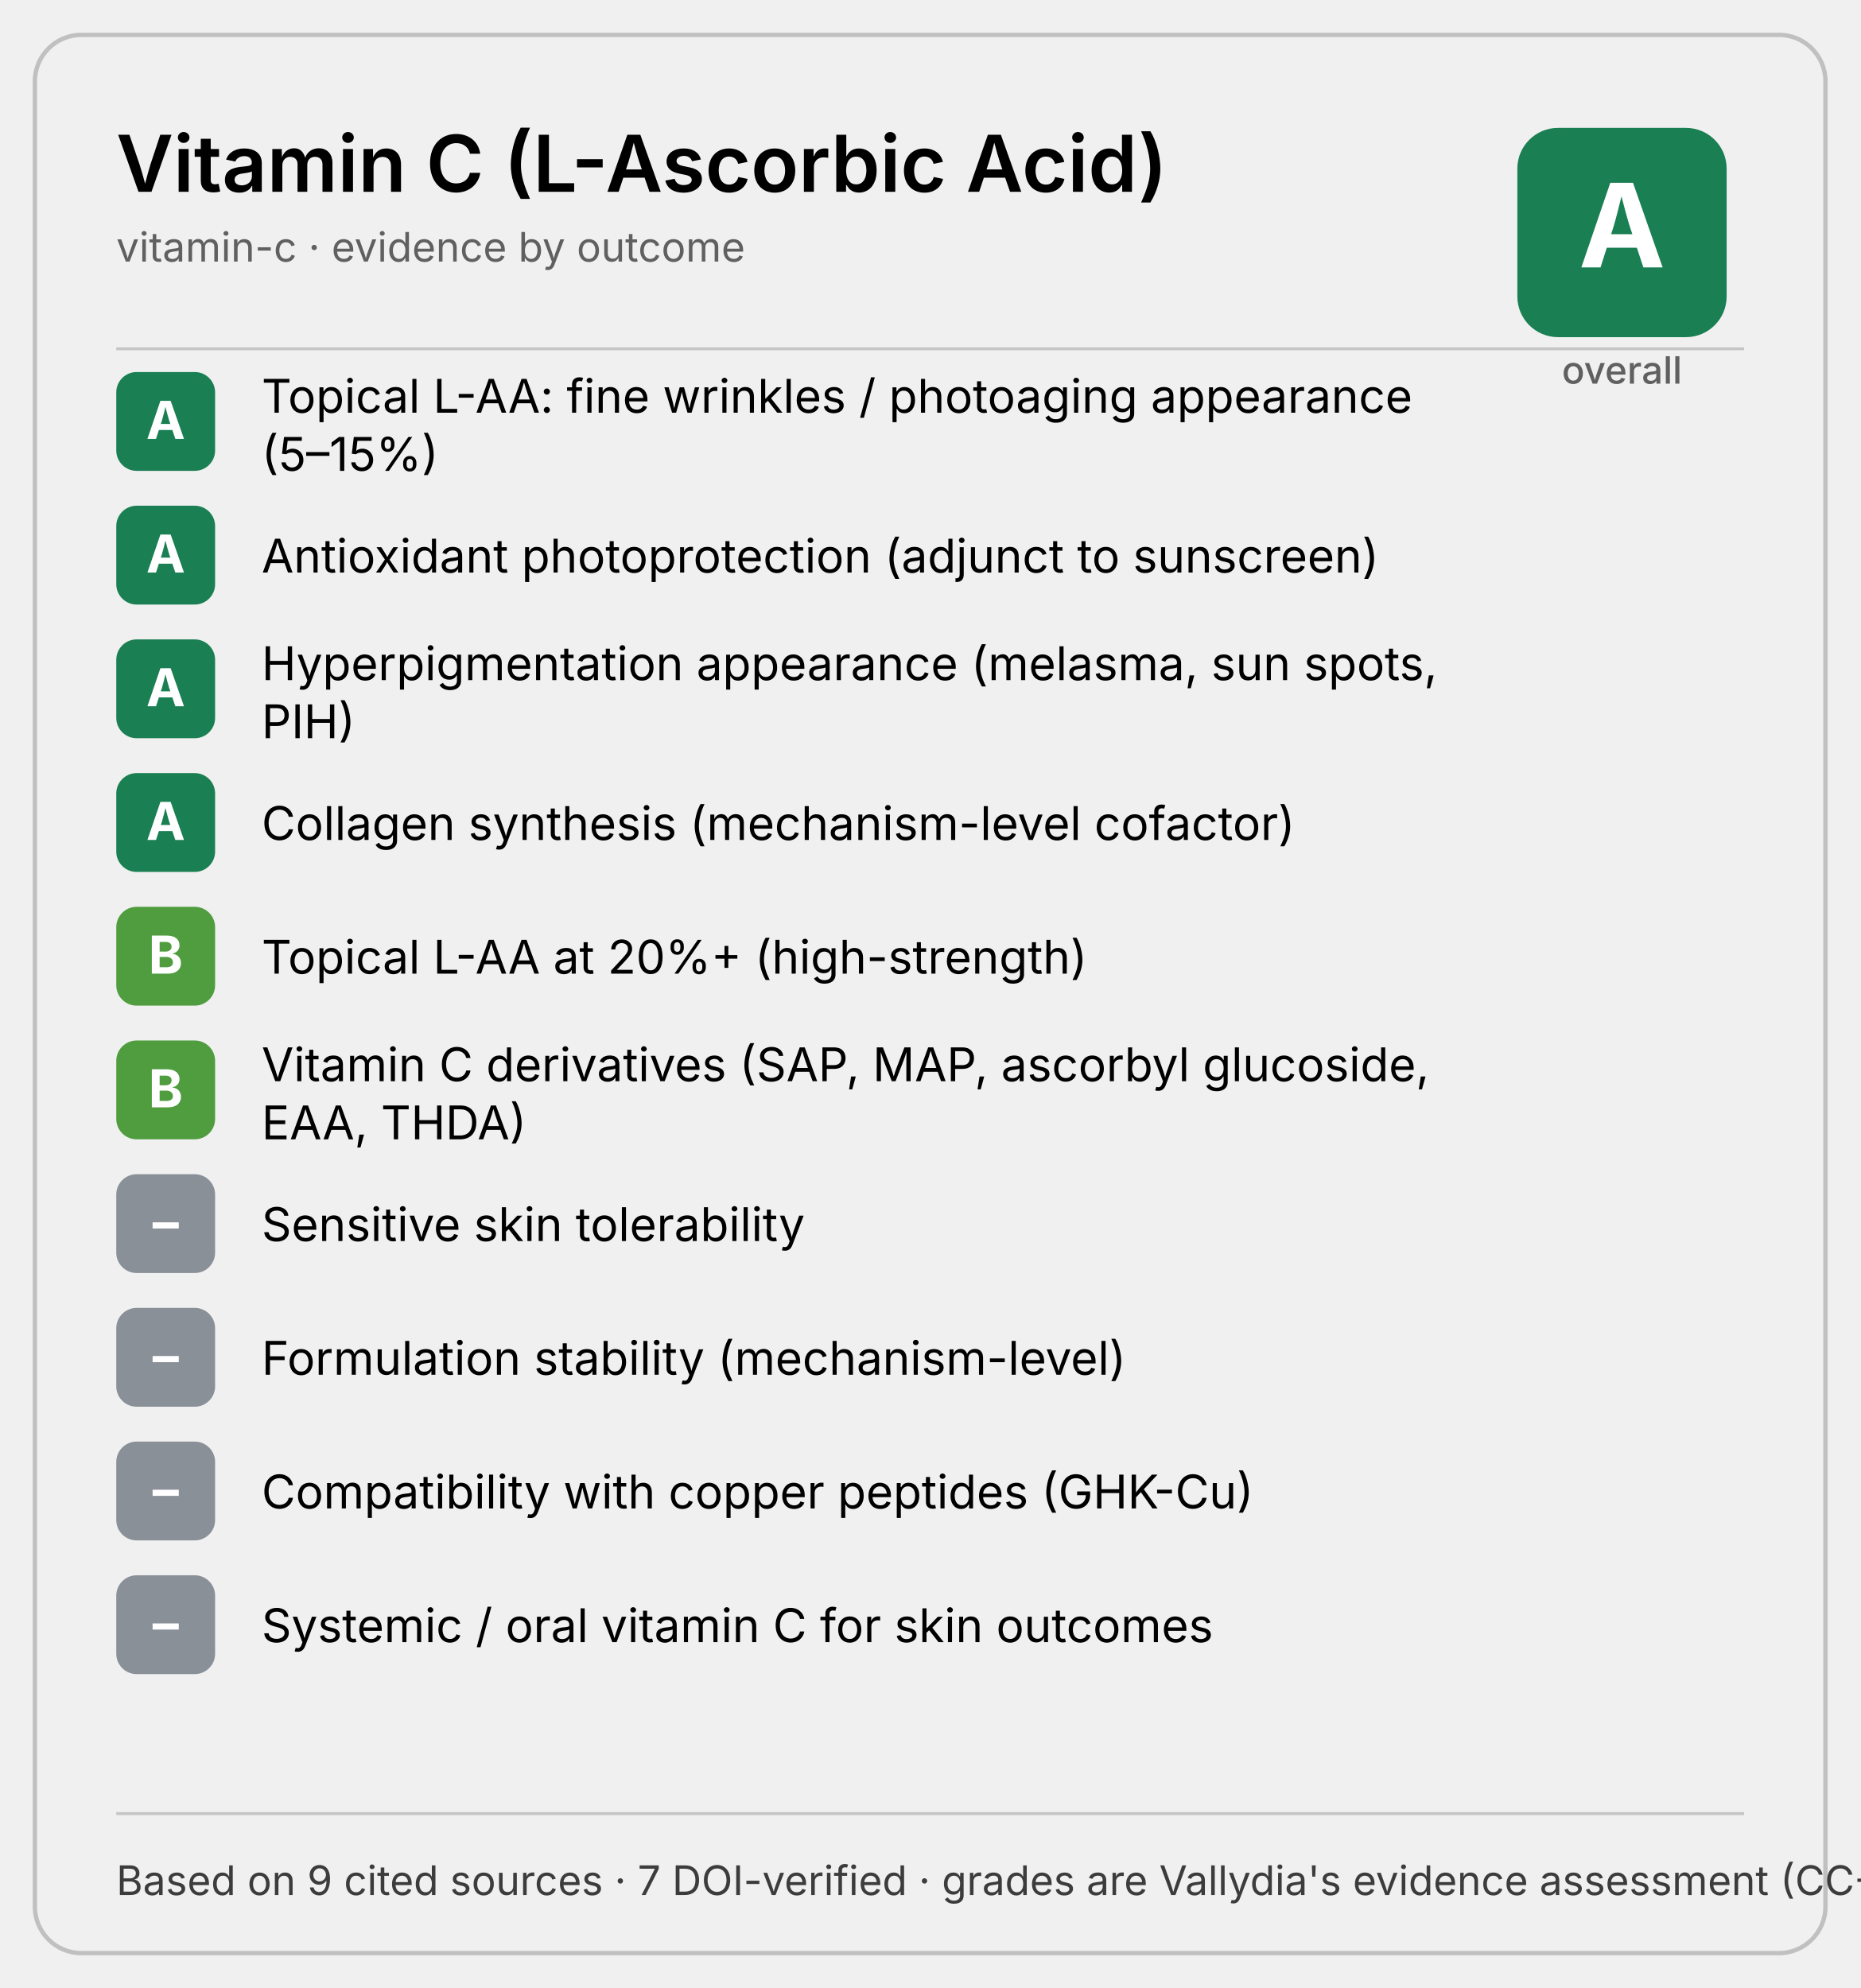
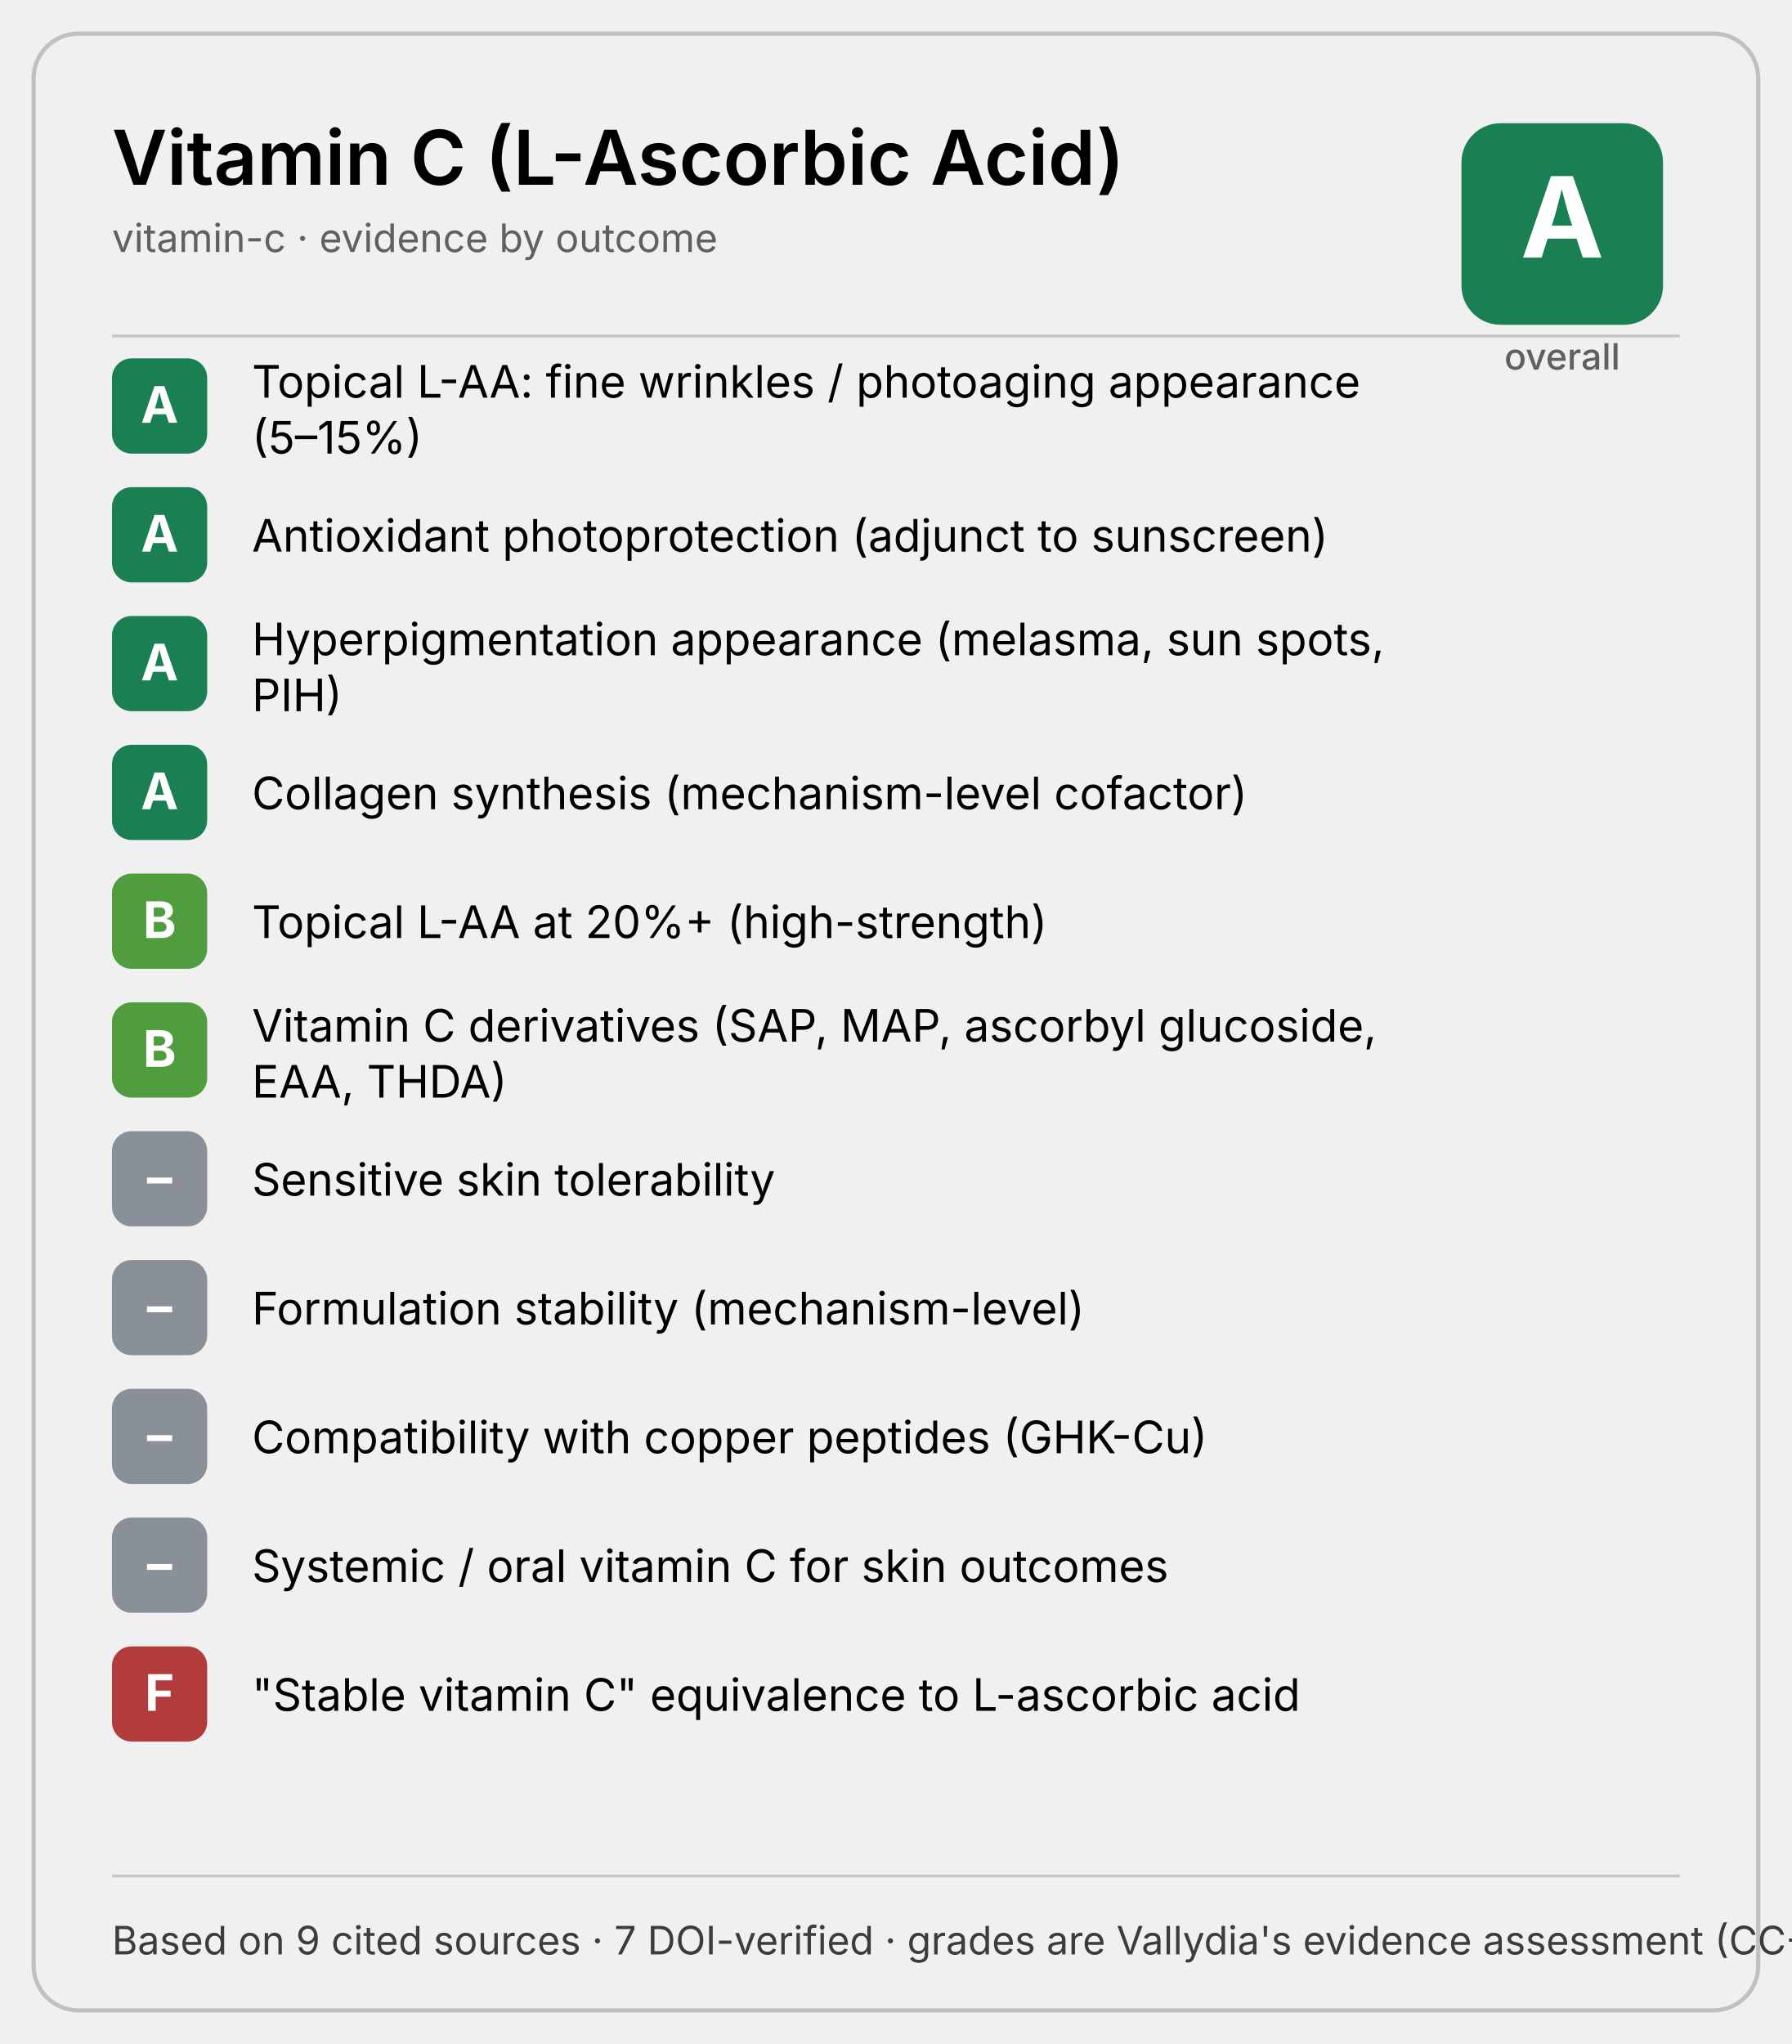
- <svg xmlns="http://www.w3.org/2000/svg" width="640" height="684" viewBox="0 0 640 684" role="img">
+ <svg xmlns="http://www.w3.org/2000/svg" width="640" height="730" viewBox="0 0 640 730" role="img">
  <style>
    .t { font: 600 27px system-ui, -apple-system, "Segoe UI", sans-serif; fill: currentColor; }
    .s { font: 400 14px system-ui, -apple-system, "Segoe UI", sans-serif; fill: currentColor; opacity:.6; }
    .out { font: 400 16px system-ui, -apple-system, "Segoe UI", sans-serif; fill: currentColor; }
    .chip { font: 700 18px system-ui, -apple-system, "Segoe UI", sans-serif; fill: #fff; }
    .obig { font: 700 40px system-ui, -apple-system, "Segoe UI", sans-serif; fill: #fff; }
    .olab { font: 500 13px system-ui, -apple-system, "Segoe UI", sans-serif; fill: currentColor; opacity:.6; }
    .f  { font: 400 14px system-ui, -apple-system, "Segoe UI", sans-serif; fill: currentColor; opacity:.75; }
    .b  { fill: none; stroke: currentColor; stroke-opacity:.2; stroke-width:1.5; }
  </style>
-   <rect class="b" x="12" y="12" width="616" height="660" rx="16" />
+   <rect class="b" x="12" y="12" width="616" height="706" rx="16" />
  <text x="40" y="66" class="t">Vitamin C (L-Ascorbic Acid)</text>
  <text x="40" y="90" class="s">vitamin-c · evidence by outcome</text>
  <rect x="522" y="44" width="72" height="72" rx="14" fill="#1a7f52" />
  <text x="558" y="92" text-anchor="middle" class="obig">A</text>
  <text x="558" y="132" text-anchor="middle" class="olab">overall</text>
  <line x1="40" y1="120" x2="600" y2="120" stroke="currentColor" stroke-opacity=".18" />
  <rect x="40" y="128" width="34" height="34" rx="7" fill="#1a7f52" />
  <text x="57" y="151" text-anchor="middle" class="chip">A</text>
  <text x="90" y="142" class="out">Topical L-AA: fine wrinkles / photoaging appearance</text>
  <text x="90" y="162" class="out">(5–15%)</text>
  <rect x="40" y="174" width="34" height="34" rx="7" fill="#1a7f52" />
  <text x="57" y="197" text-anchor="middle" class="chip">A</text>
  <text x="90" y="197" class="out">Antioxidant photoprotection (adjunct to sunscreen)</text>
  <rect x="40" y="220" width="34" height="34" rx="7" fill="#1a7f52" />
  <text x="57" y="243" text-anchor="middle" class="chip">A</text>
  <text x="90" y="234" class="out">Hyperpigmentation appearance (melasma, sun spots,</text>
  <text x="90" y="254" class="out">PIH)</text>
  <rect x="40" y="266" width="34" height="34" rx="7" fill="#1a7f52" />
  <text x="57" y="289" text-anchor="middle" class="chip">A</text>
  <text x="90" y="289" class="out">Collagen synthesis (mechanism-level cofactor)</text>
  <rect x="40" y="312" width="34" height="34" rx="7" fill="#4f9d3f" />
  <text x="57" y="335" text-anchor="middle" class="chip">B</text>
  <text x="90" y="335" class="out">Topical L-AA at 20%+ (high-strength)</text>
  <rect x="40" y="358" width="34" height="34" rx="7" fill="#4f9d3f" />
  <text x="57" y="381" text-anchor="middle" class="chip">B</text>
  <text x="90" y="372" class="out">Vitamin C derivatives (SAP, MAP, ascorbyl glucoside,</text>
  <text x="90" y="392" class="out">EAA, THDA)</text>
  <rect x="40" y="404" width="34" height="34" rx="7" fill="#8a9098" />
  <text x="57" y="427" text-anchor="middle" class="chip">–</text>
  <text x="90" y="427" class="out">Sensitive skin tolerability</text>
  <rect x="40" y="450" width="34" height="34" rx="7" fill="#8a9098" />
  <text x="57" y="473" text-anchor="middle" class="chip">–</text>
  <text x="90" y="473" class="out">Formulation stability (mechanism-level)</text>
  <rect x="40" y="496" width="34" height="34" rx="7" fill="#8a9098" />
  <text x="57" y="519" text-anchor="middle" class="chip">–</text>
  <text x="90" y="519" class="out">Compatibility with copper peptides (GHK-Cu)</text>
  <rect x="40" y="542" width="34" height="34" rx="7" fill="#8a9098" />
  <text x="57" y="565" text-anchor="middle" class="chip">–</text>
  <text x="90" y="565" class="out">Systemic / oral vitamin C for skin outcomes</text>
-   <line x1="40" y1="624" x2="600" y2="624" stroke="currentColor" stroke-opacity=".18" />
-   <text x="40" y="652" class="f">Based on 9 cited sources · 7 DOI-verified · grades are Vallydia's evidence assessment (CC-BY-4.0)</text>
+   <rect x="40" y="588" width="34" height="34" rx="7" fill="#b23b3b" />
+   <text x="57" y="611" text-anchor="middle" class="chip">F</text>
+   <text x="90" y="611" class="out">"Stable vitamin C" equivalence to L-ascorbic acid</text>
+   <line x1="40" y1="670" x2="600" y2="670" stroke="currentColor" stroke-opacity=".18" />
+   <text x="40" y="698" class="f">Based on 9 cited sources · 7 DOI-verified · grades are Vallydia's evidence assessment (CC-BY-4.0)</text>
</svg>
